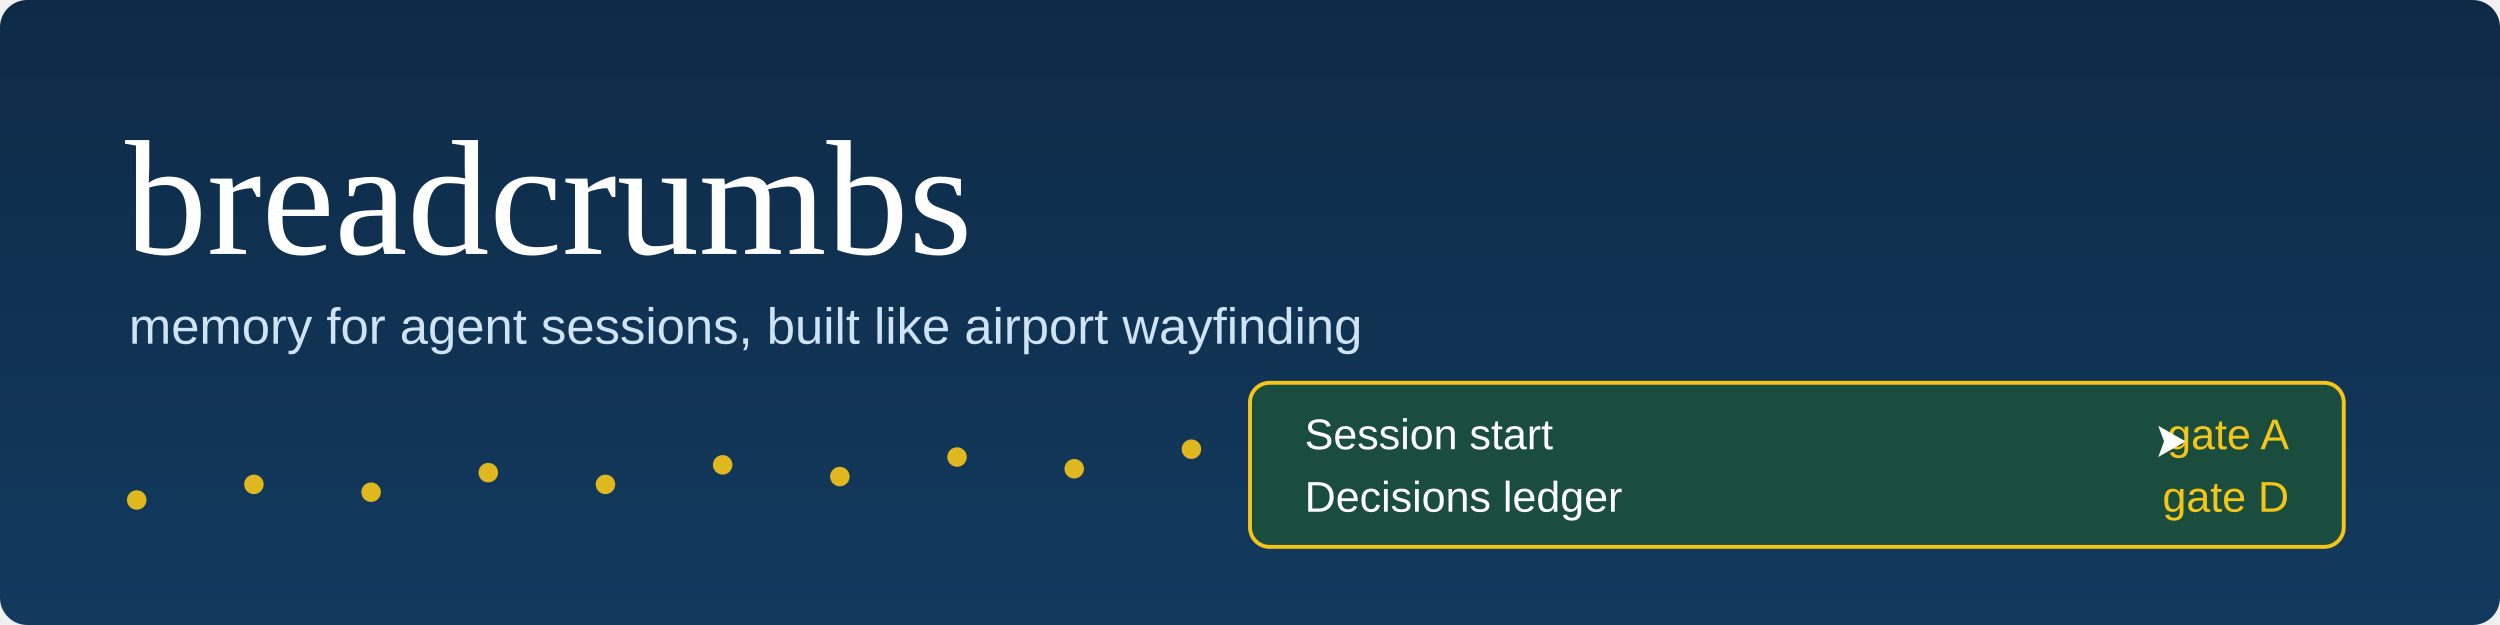
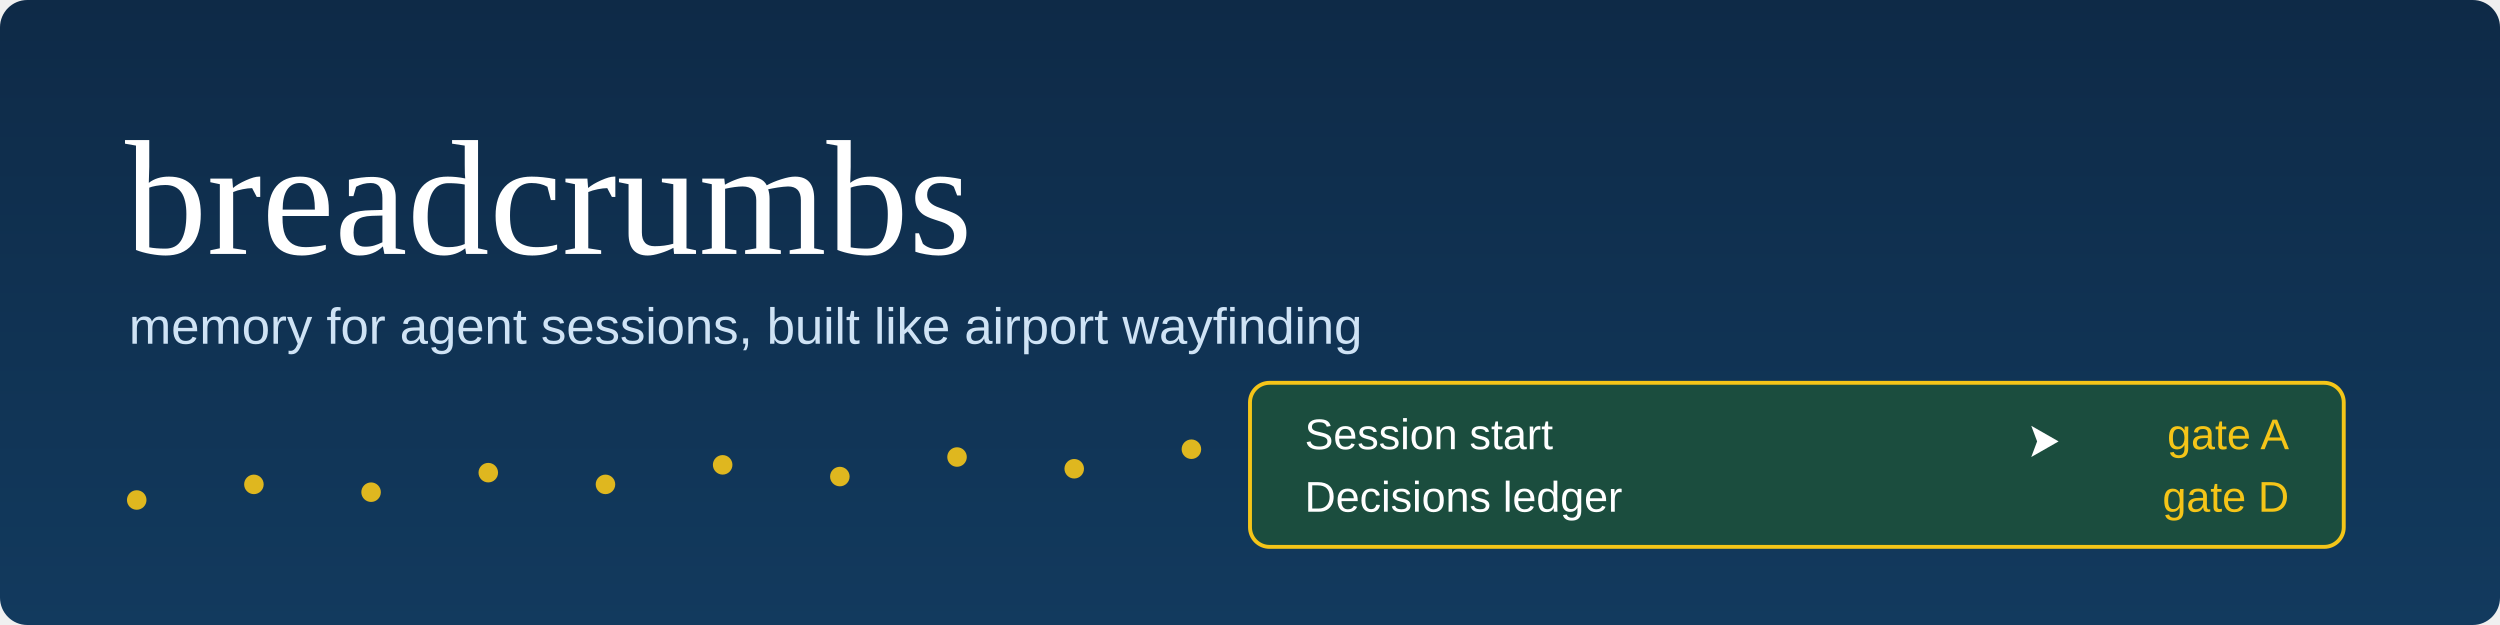
<svg xmlns="http://www.w3.org/2000/svg" width="1280" height="320" viewBox="0 0 1280 320" role="img" aria-label="breadcrumbs: agent memory as airport wayfinding">
  <defs>
    <linearGradient id="sky" x1="0" y1="0" x2="0" y2="1">
      <stop offset="0" stop-color="#0e2a47" />
      <stop offset="1" stop-color="#123a5e" />
    </linearGradient>
  </defs>
  <rect width="1280" height="320" rx="14" fill="url(#sky)" />
  <g fill="#f5c518" opacity="0.9">
    <circle cx="70" cy="256" r="5" />
    <circle cx="130" cy="248" r="5" />
    <circle cx="190" cy="252" r="5" />
    <circle cx="250" cy="242" r="5" />
    <circle cx="310" cy="248" r="5" />
    <circle cx="370" cy="238" r="5" />
    <circle cx="430" cy="244" r="5" />
    <circle cx="490" cy="234" r="5" />
    <circle cx="550" cy="240" r="5" />
    <circle cx="610" cy="230" r="5" />
  </g>
  <g>
    <rect x="640" y="196" width="560" height="84" rx="10" fill="#1b4d3e" />
    <rect x="640" y="196" width="560" height="84" rx="10" fill="none" stroke="#f5c518" stroke-width="2" />
    <text x="668" y="230" font-family="Arial, Helvetica, sans-serif" font-size="22" fill="#ffffff">Session start</text>
    <text x="668" y="262" font-family="Arial, Helvetica, sans-serif" font-size="22" fill="#ffffff">Decisions ledger</text>
    <text x="1172" y="230" font-family="Arial, Helvetica, sans-serif" font-size="22" fill="#f5c518" text-anchor="end">gate A</text>
    <text x="1172" y="262" font-family="Arial, Helvetica, sans-serif" font-size="22" fill="#f5c518" text-anchor="end">gate D</text>
-     <path d="M1105 218 l14 8 -14 8 3 -8 z" fill="#ffffff" />
+     <path d="M1040 218 l14 8 -14 8 3 -8 z" fill="#ffffff" />
  </g>
  <text x="64" y="130" font-family="Georgia, 'Times New Roman', serif" font-size="84" fill="#ffffff">breadcrumbs</text>
  <text x="66" y="176" font-family="Arial, Helvetica, sans-serif" font-size="26" fill="#cfe3f5">memory for agent sessions, built like airport wayfinding</text>
</svg>
